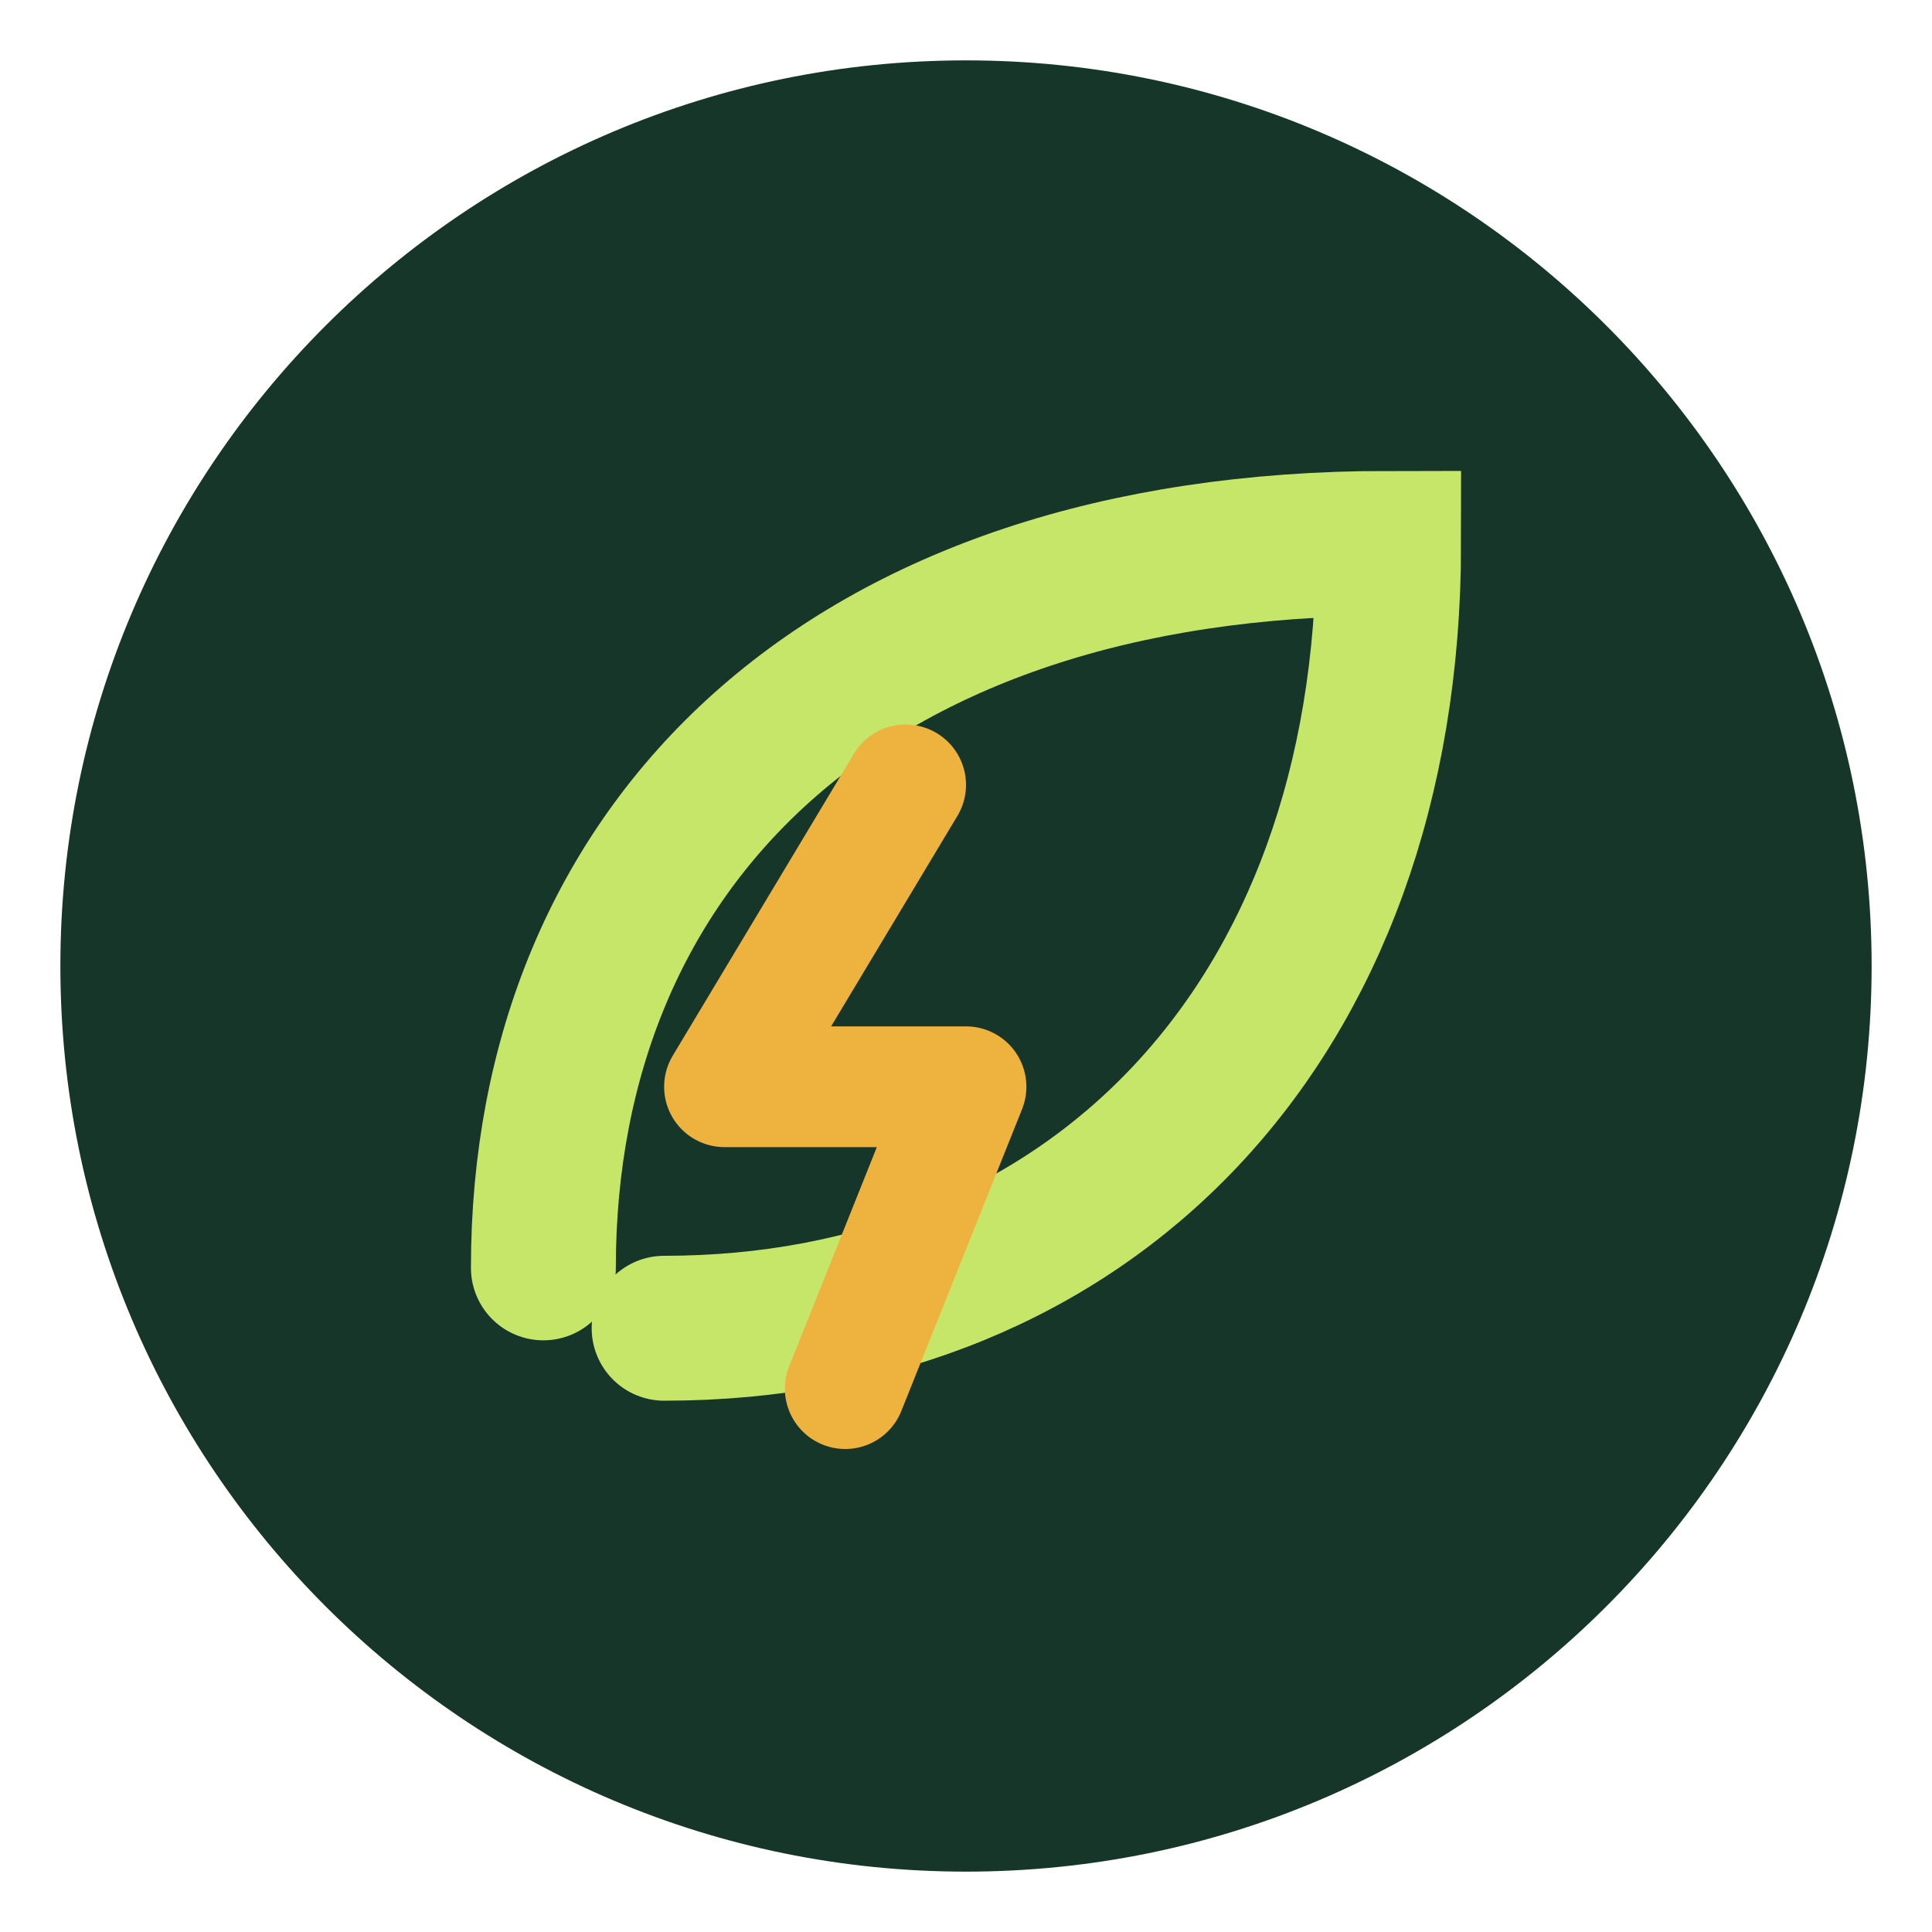
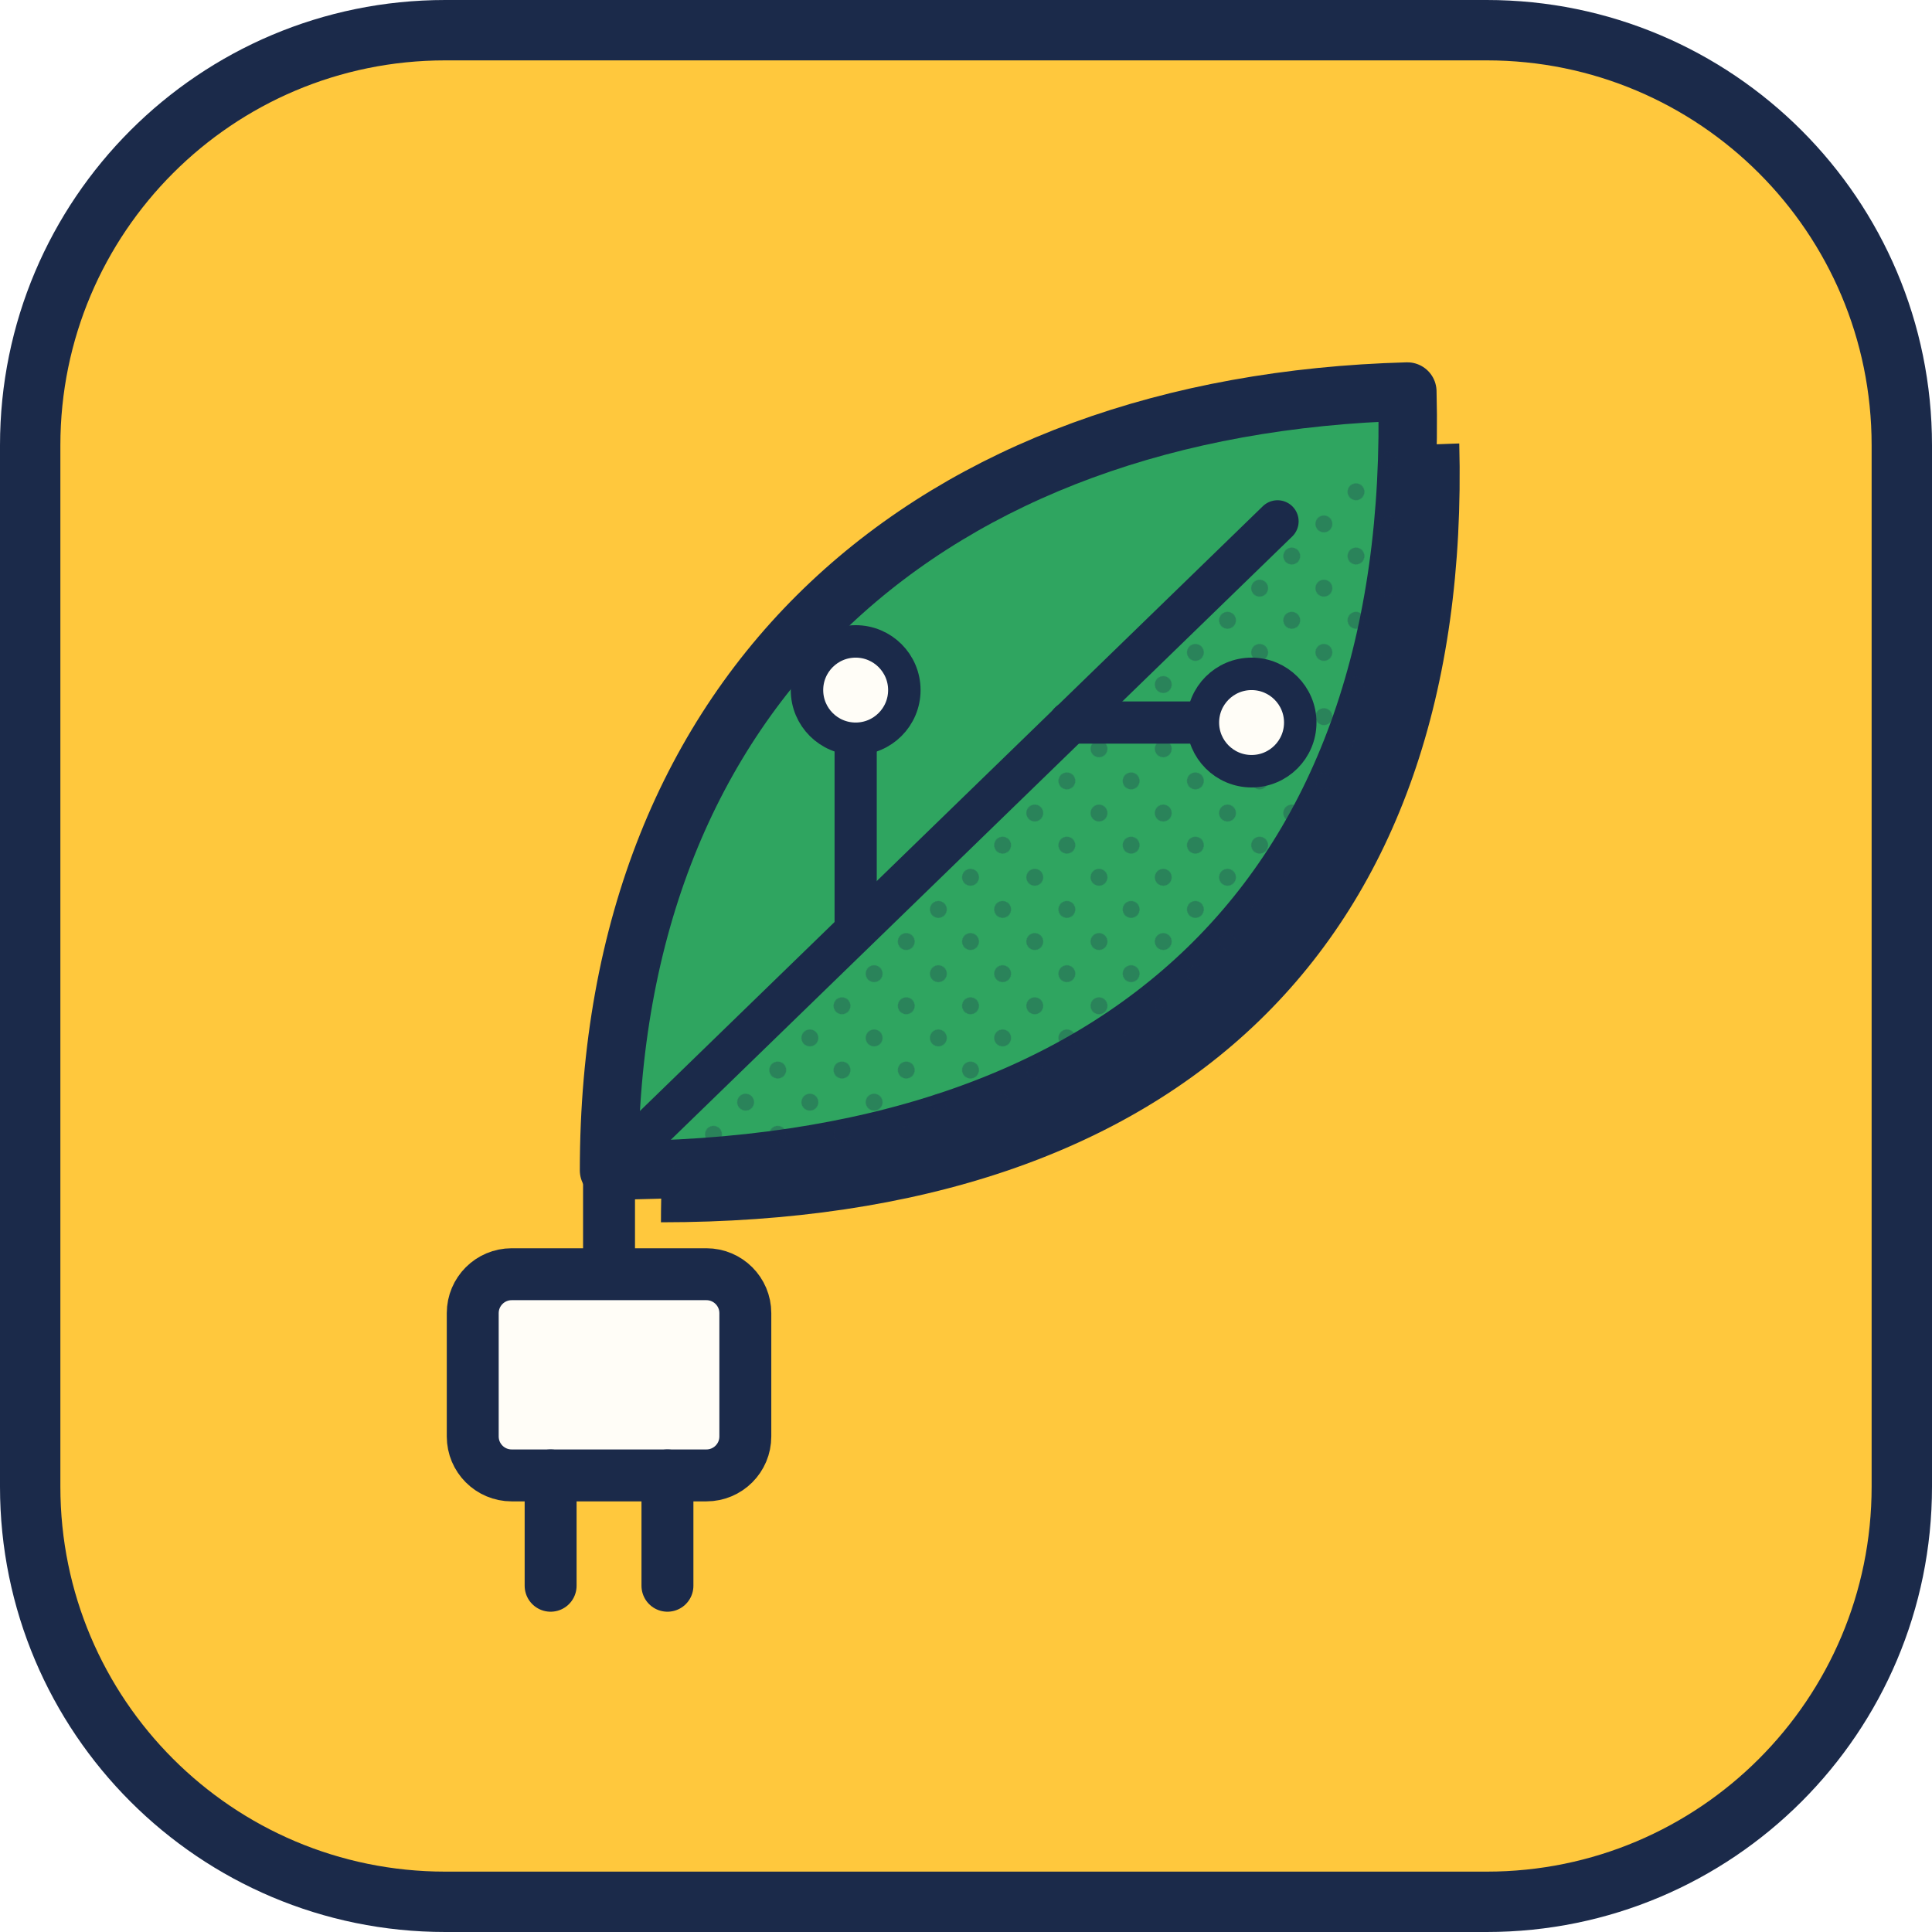
- <svg xmlns="http://www.w3.org/2000/svg" viewBox="0 0 32 32">
-   <circle cx="16" cy="16" r="15" fill="#153628" />
-   <path d="M9 21c0-7 5-12 14-12 0 8-5 13-12 13" fill="none" stroke="#c6e66a" stroke-width="2.4" stroke-linecap="round" />
-   <path d="m15 13-3 5h4l-2 5" fill="none" stroke="#eeb33f" stroke-width="2" stroke-linecap="round" stroke-linejoin="round" />
+ <svg xmlns="http://www.w3.org/2000/svg" viewBox="0 0 512 512">
+   <defs>
+     <pattern id="ht" width="14" height="14" patternUnits="userSpaceOnUse" patternTransform="rotate(45)">
+       <circle cx="7" cy="7" r="2.6" fill="#1b2a4a" opacity=".28" />
+     </pattern>
+     <clipPath id="leaf">
+       <path d="M146 318 C146 168 246 82 392 78 C396 232 306 318 146 318Z" />
+     </clipPath>
+   </defs>
+   <rect x="8" y="8" width="496" height="496" rx="110" fill="#ffc83d" stroke="#1b2a4a" stroke-width="16" />
+   <g transform="translate(256 262) scale(.86) translate(-256 -262)">
+     <path d="M162 334 C162 184 262 98 408 94 C412 248 322 334 162 334Z" fill="#1b2a4a" />
+     <path d="M146 318 C146 168 246 82 392 78 C396 232 306 318 146 318Z" fill="#2fa560" stroke="#1b2a4a" stroke-width="18" stroke-linejoin="round" />
+     <g clip-path="url(#leaf)">
+       <path d="M146 318 L392 78 L392 318Z" fill="url(#ht)" />
+     </g>
+     <g fill="none" stroke="#1b2a4a" stroke-width="13" stroke-linecap="round" stroke-linejoin="round">
+       <path d="M146 318 L352 118" />
+       <path d="M222 244 V176" />
+       <path d="M288 180 H338" />
+     </g>
+     <circle cx="222" cy="170" r="15" fill="#fffdf7" stroke="#1b2a4a" stroke-width="10" />
+     <circle cx="344" cy="180" r="15" fill="#fffdf7" stroke="#1b2a4a" stroke-width="10" />
+     <path d="M146 318 V350" stroke="#1b2a4a" stroke-width="16" stroke-linecap="round" />
+     <rect x="104" y="350" width="84" height="62" rx="12" fill="#fffdf7" stroke="#1b2a4a" stroke-width="16" />
+     <path d="M128 412 V446 M164 412 V446" stroke="#1b2a4a" stroke-width="16" stroke-linecap="round" />
+   </g>
</svg>
